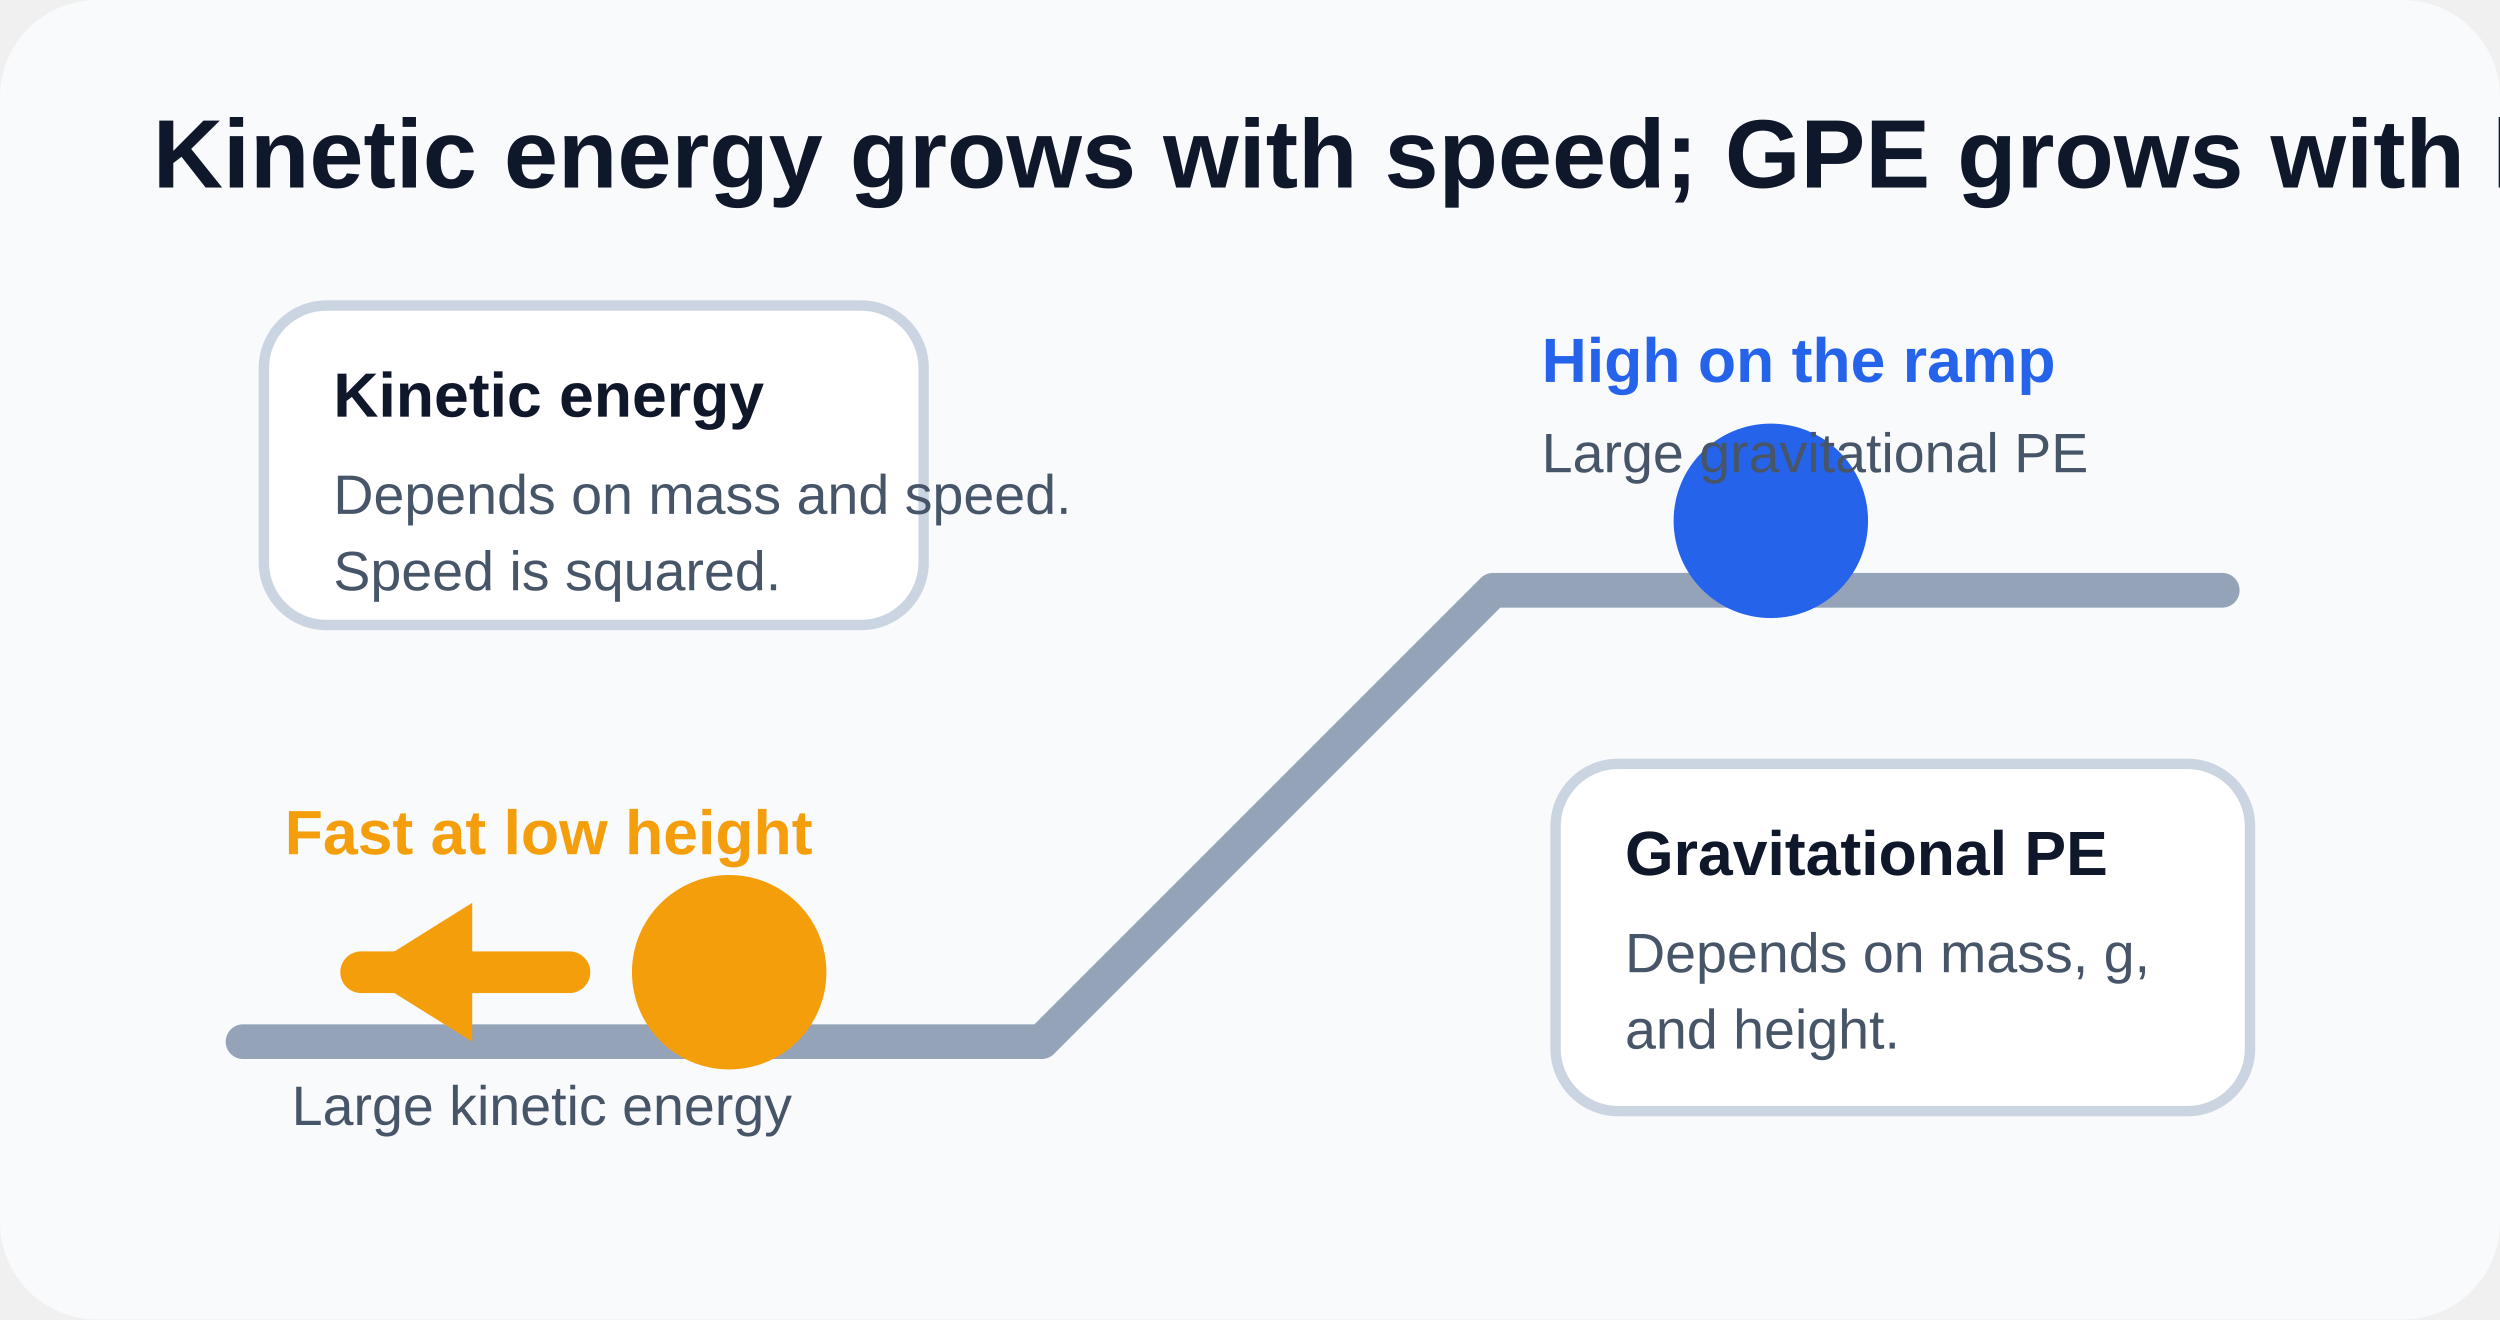
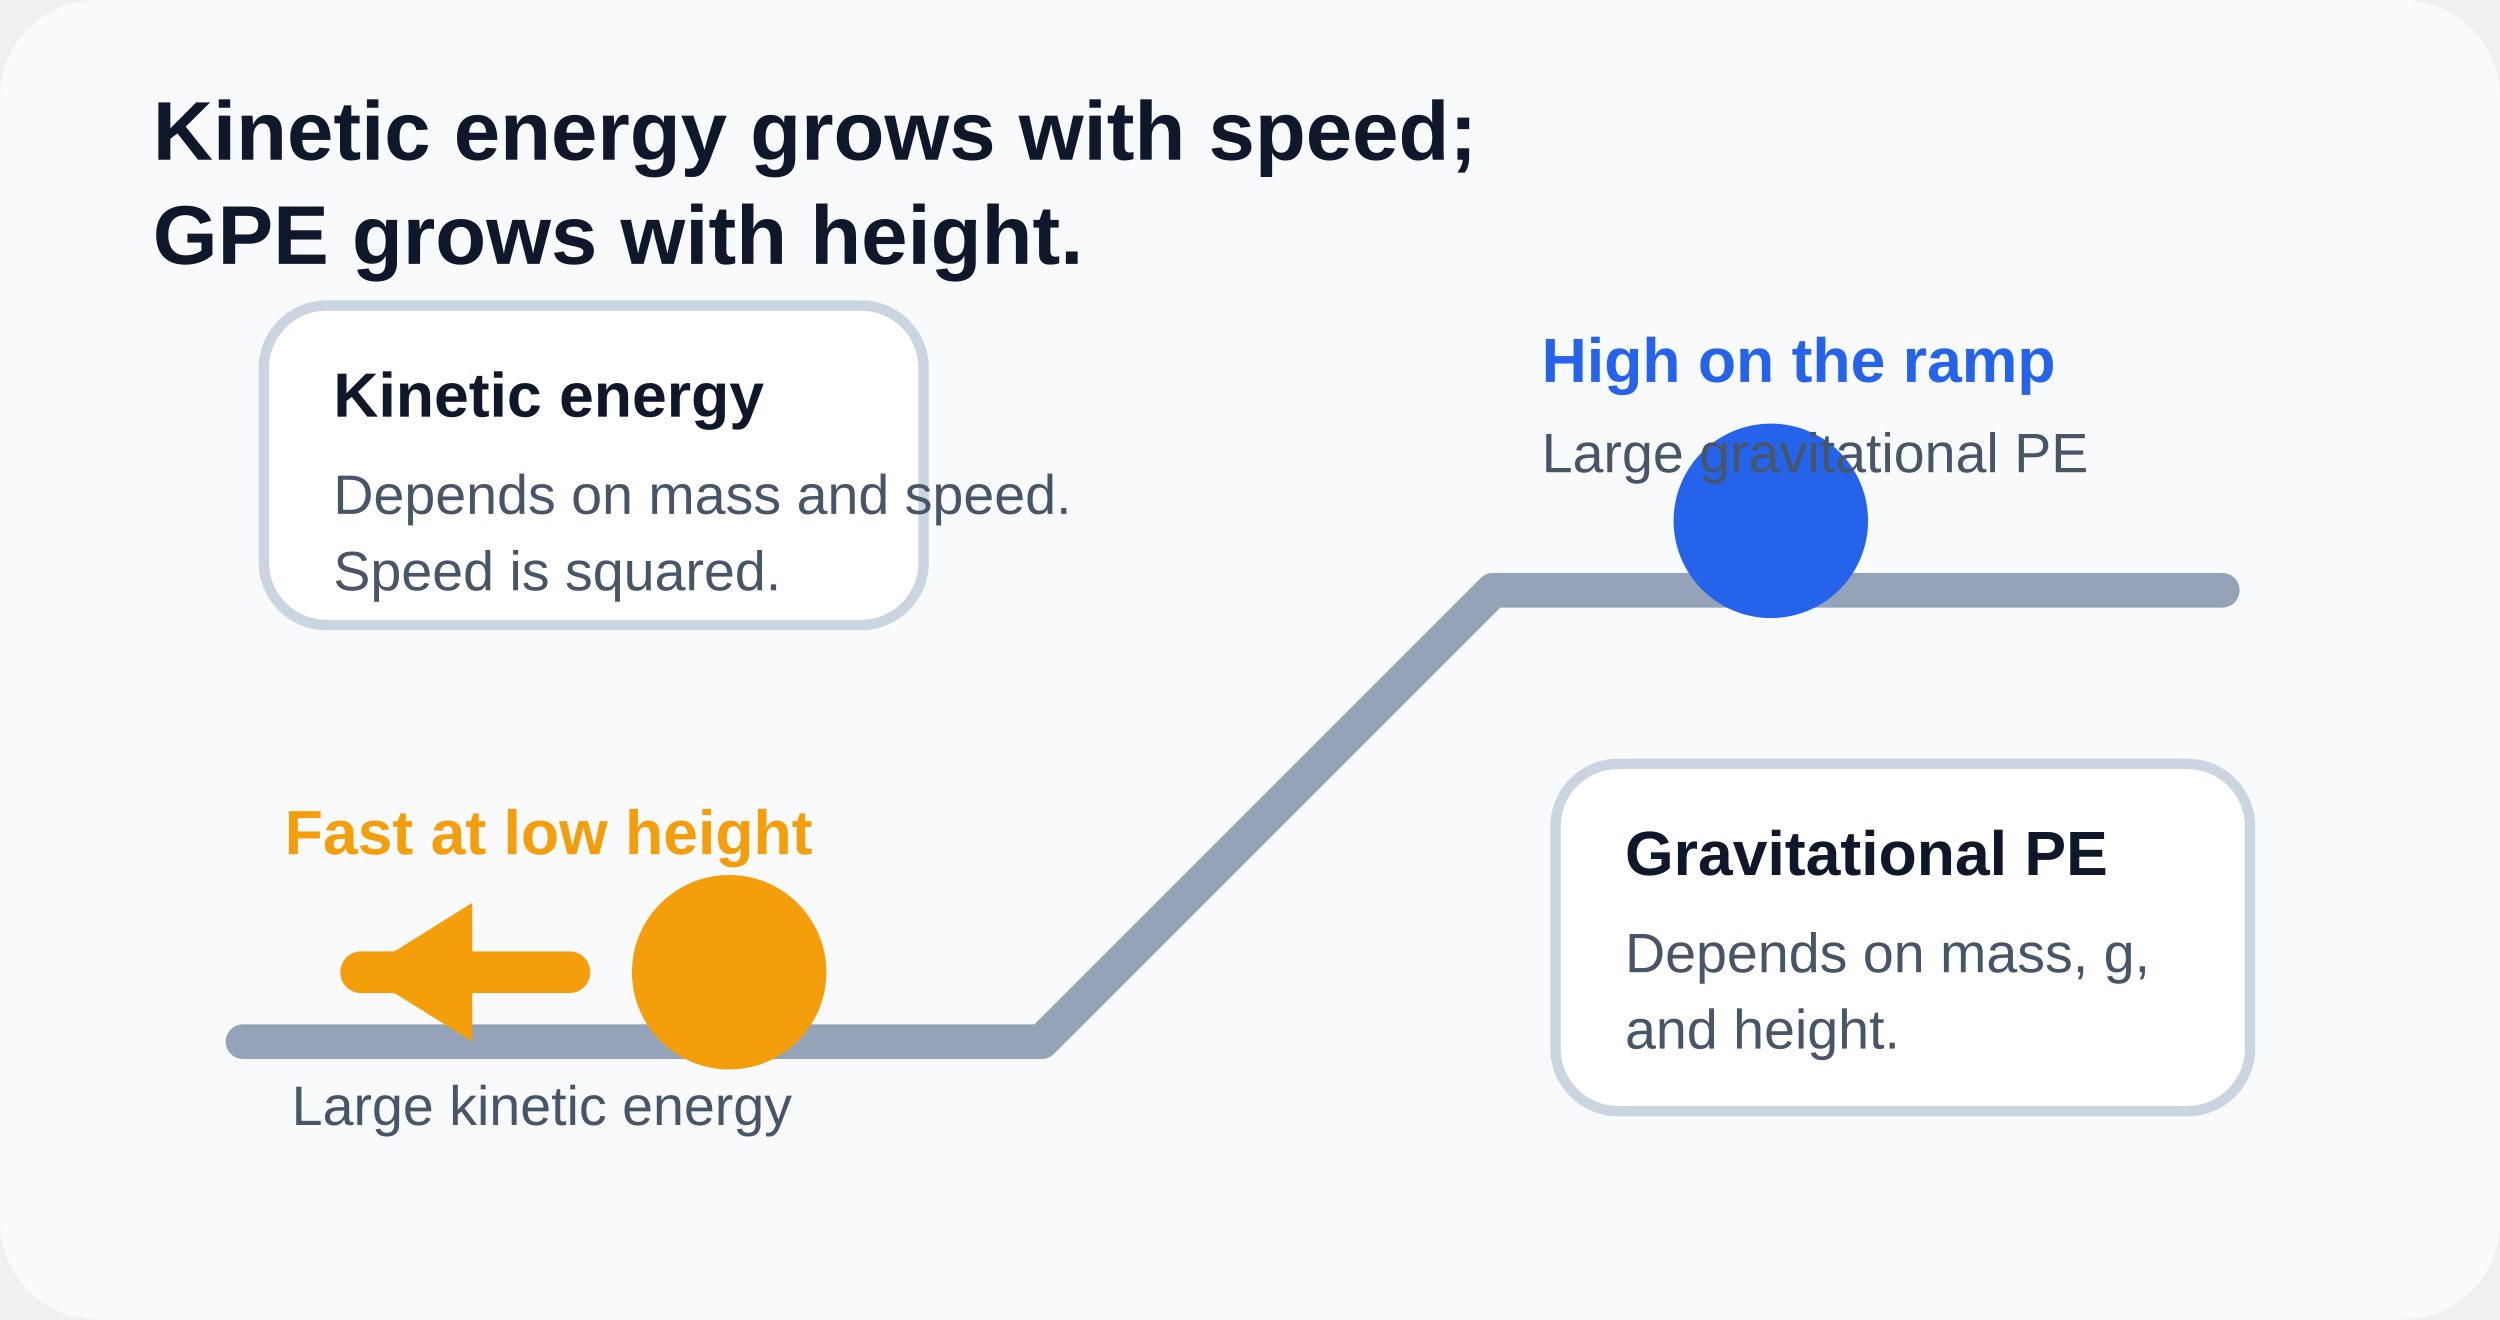
<svg xmlns="http://www.w3.org/2000/svg" viewBox="0 0 720 380" fill="none">
  <rect width="720" height="380" rx="28" fill="#F8FAFC" />
-   <text x="44" y="54" fill="#0F172A" font-size="28" font-family="Arial, sans-serif" font-weight="700">Kinetic energy grows with speed; GPE grows with height.</text>
+   <text x="44" y="46" fill="#0F172A" font-size="24" font-family="Arial, sans-serif" font-weight="700">Kinetic energy grows with speed;</text>
+   <text x="44" y="76" fill="#0F172A" font-size="24" font-family="Arial, sans-serif" font-weight="700">GPE grows with height.</text>
  <path d="M70 300 L300 300 L430 170 L640 170" stroke="#94A3B8" stroke-width="10" stroke-linecap="round" stroke-linejoin="round" />
  <circle cx="210" cy="280" r="28" fill="#F59E0B" />
  <circle cx="510" cy="150" r="28" fill="#2563EB" />
  <line x1="164" y1="280" x2="104" y2="280" stroke="#F59E0B" stroke-width="12" stroke-linecap="round" />
  <polygon points="104,280 136,260 136,300" fill="#F59E0B" />
  <text x="82" y="246" fill="#F59E0B" font-size="18" font-family="Arial, sans-serif" font-weight="700">Fast at low height</text>
  <text x="84" y="324" fill="#475569" font-size="16" font-family="Arial, sans-serif">Large kinetic energy</text>
  <text x="444" y="110" fill="#2563EB" font-size="18" font-family="Arial, sans-serif" font-weight="700">High on the ramp</text>
  <text x="444" y="136" fill="#475569" font-size="16" font-family="Arial, sans-serif">Large gravitational PE</text>
  <rect x="76" y="88" width="190" height="92" rx="18" fill="#FFFFFF" stroke="#CBD5E1" stroke-width="3" />
  <text x="96" y="120" fill="#0F172A" font-size="18" font-family="Arial, sans-serif" font-weight="700">Kinetic energy</text>
  <text x="96" y="148" fill="#475569" font-size="16" font-family="Arial, sans-serif">Depends on mass and speed.</text>
  <text x="96" y="170" fill="#475569" font-size="16" font-family="Arial, sans-serif">Speed is squared.</text>
  <rect x="448" y="220" width="200" height="100" rx="18" fill="#FFFFFF" stroke="#CBD5E1" stroke-width="3" />
  <text x="468" y="252" fill="#0F172A" font-size="18" font-family="Arial, sans-serif" font-weight="700">Gravitational PE</text>
  <text x="468" y="280" fill="#475569" font-size="16" font-family="Arial, sans-serif">Depends on mass, g,</text>
  <text x="468" y="302" fill="#475569" font-size="16" font-family="Arial, sans-serif">and height.</text>
</svg>
